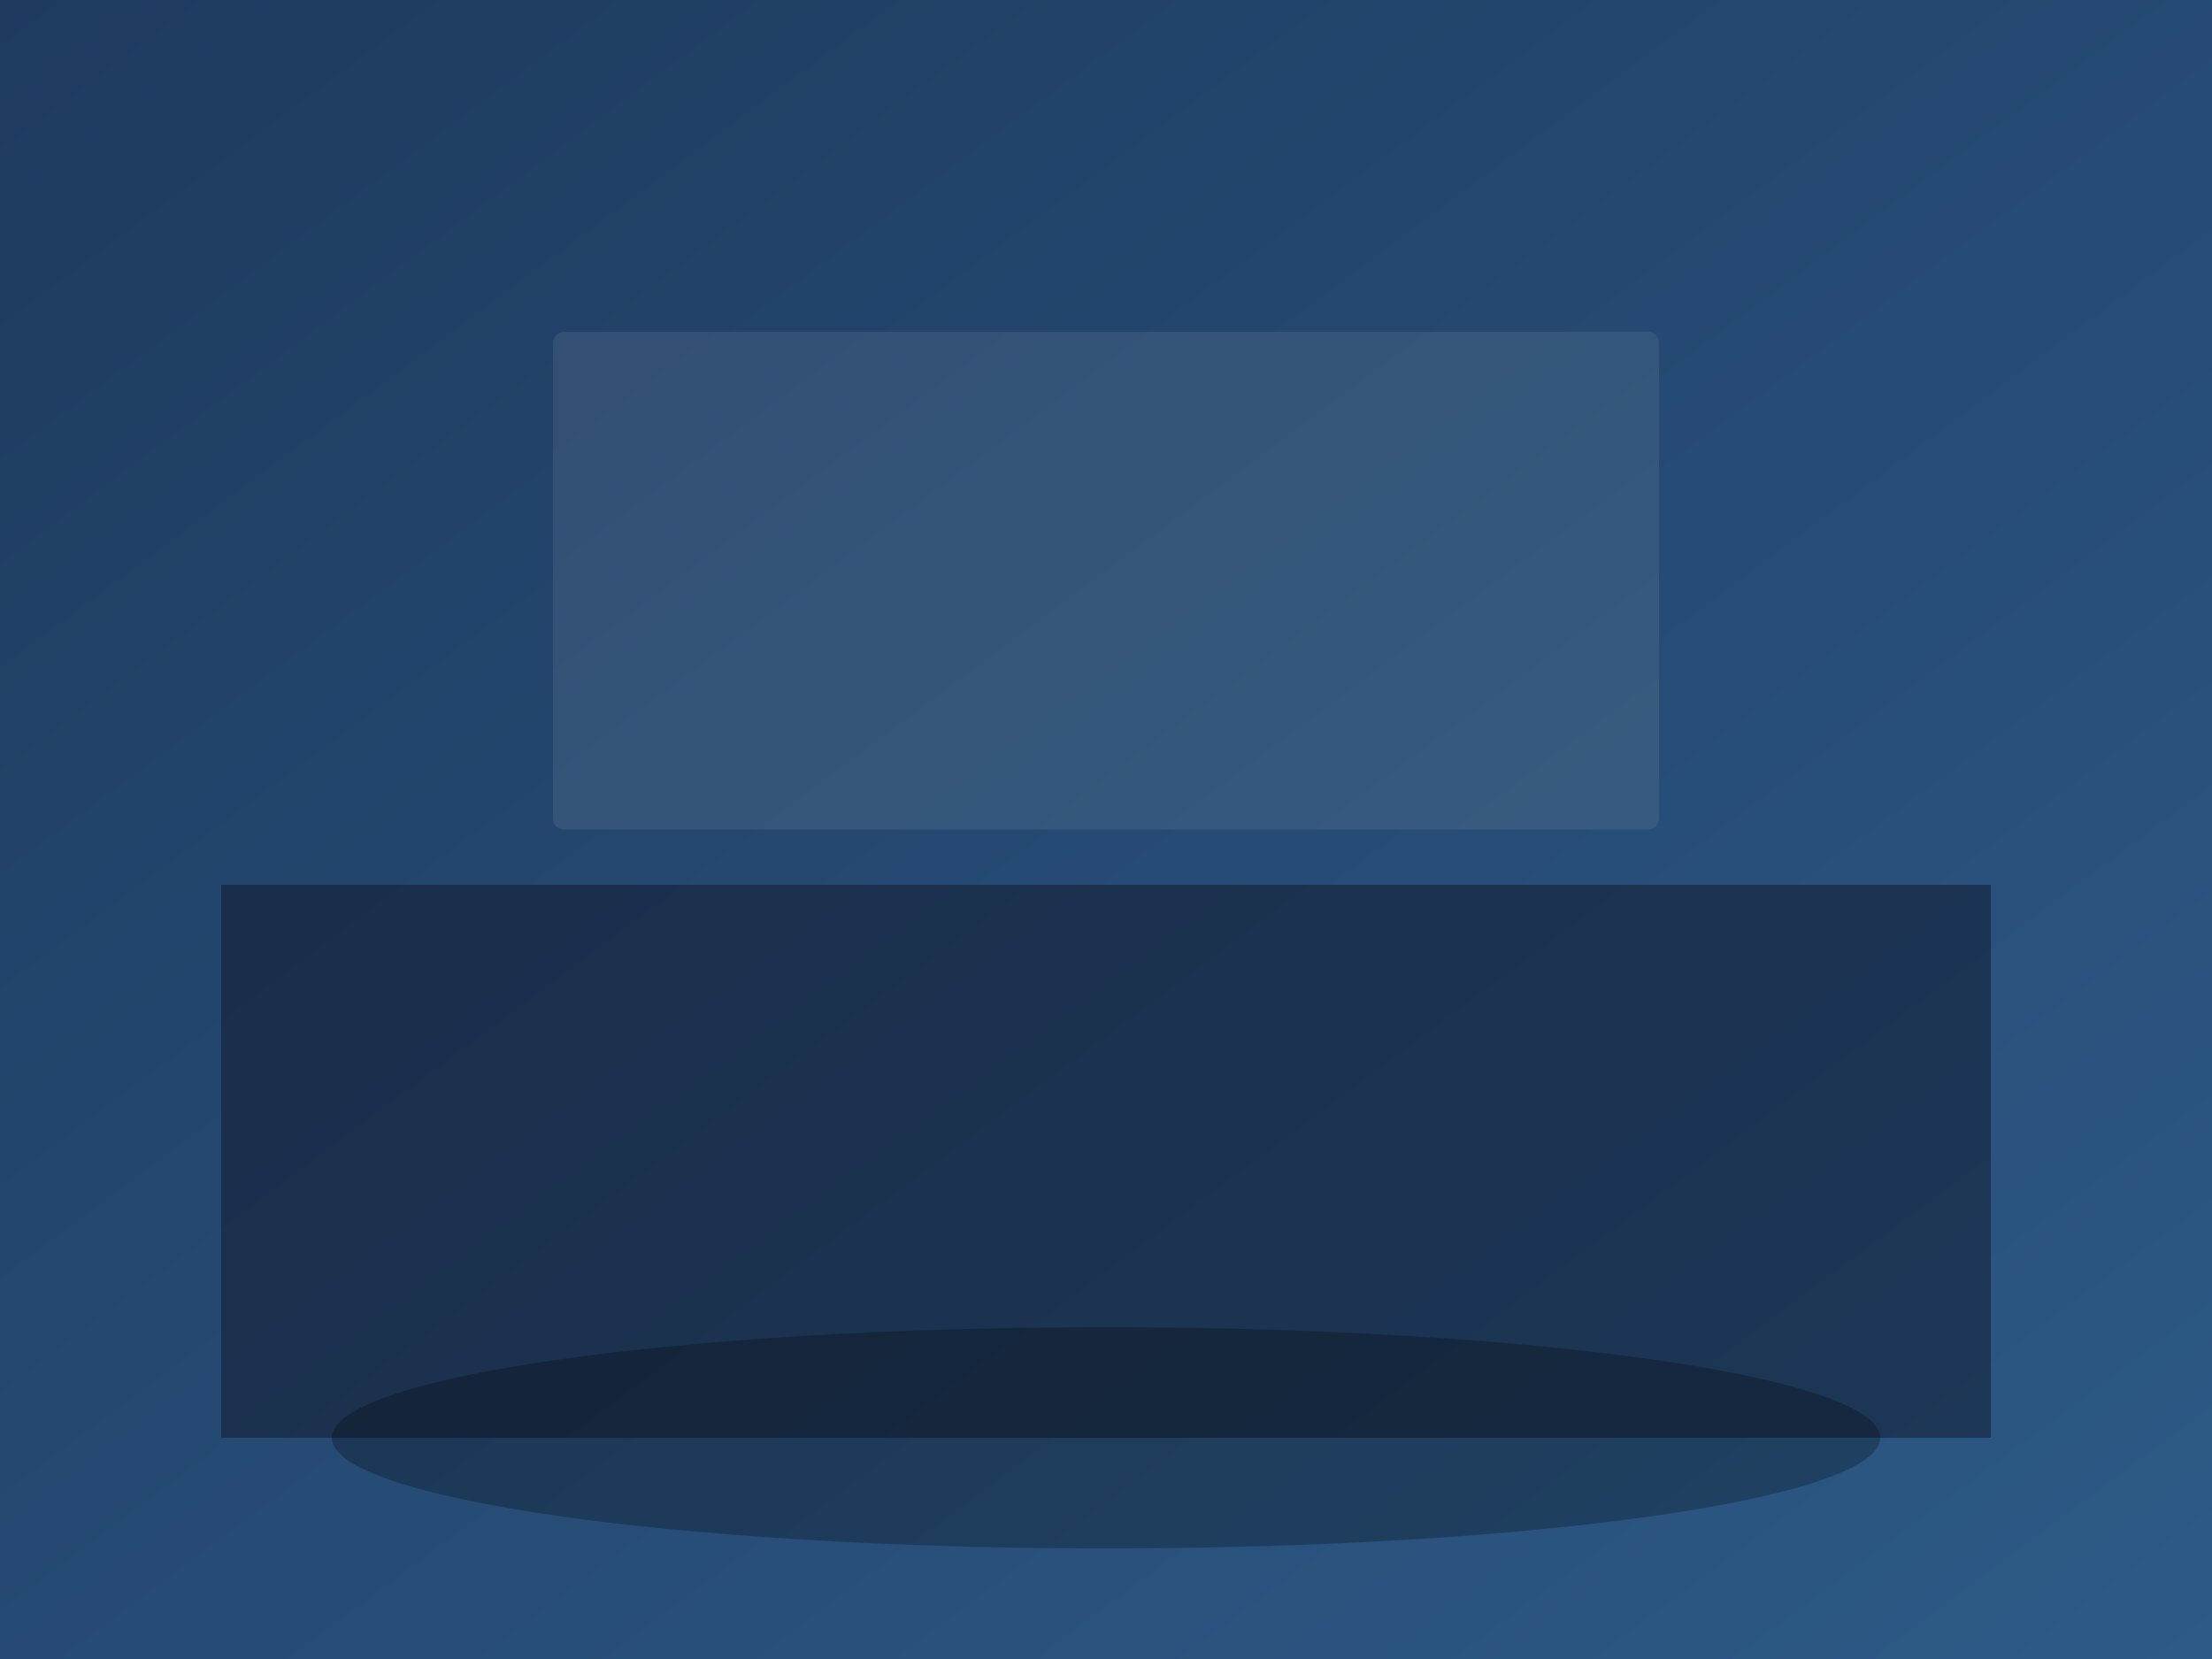
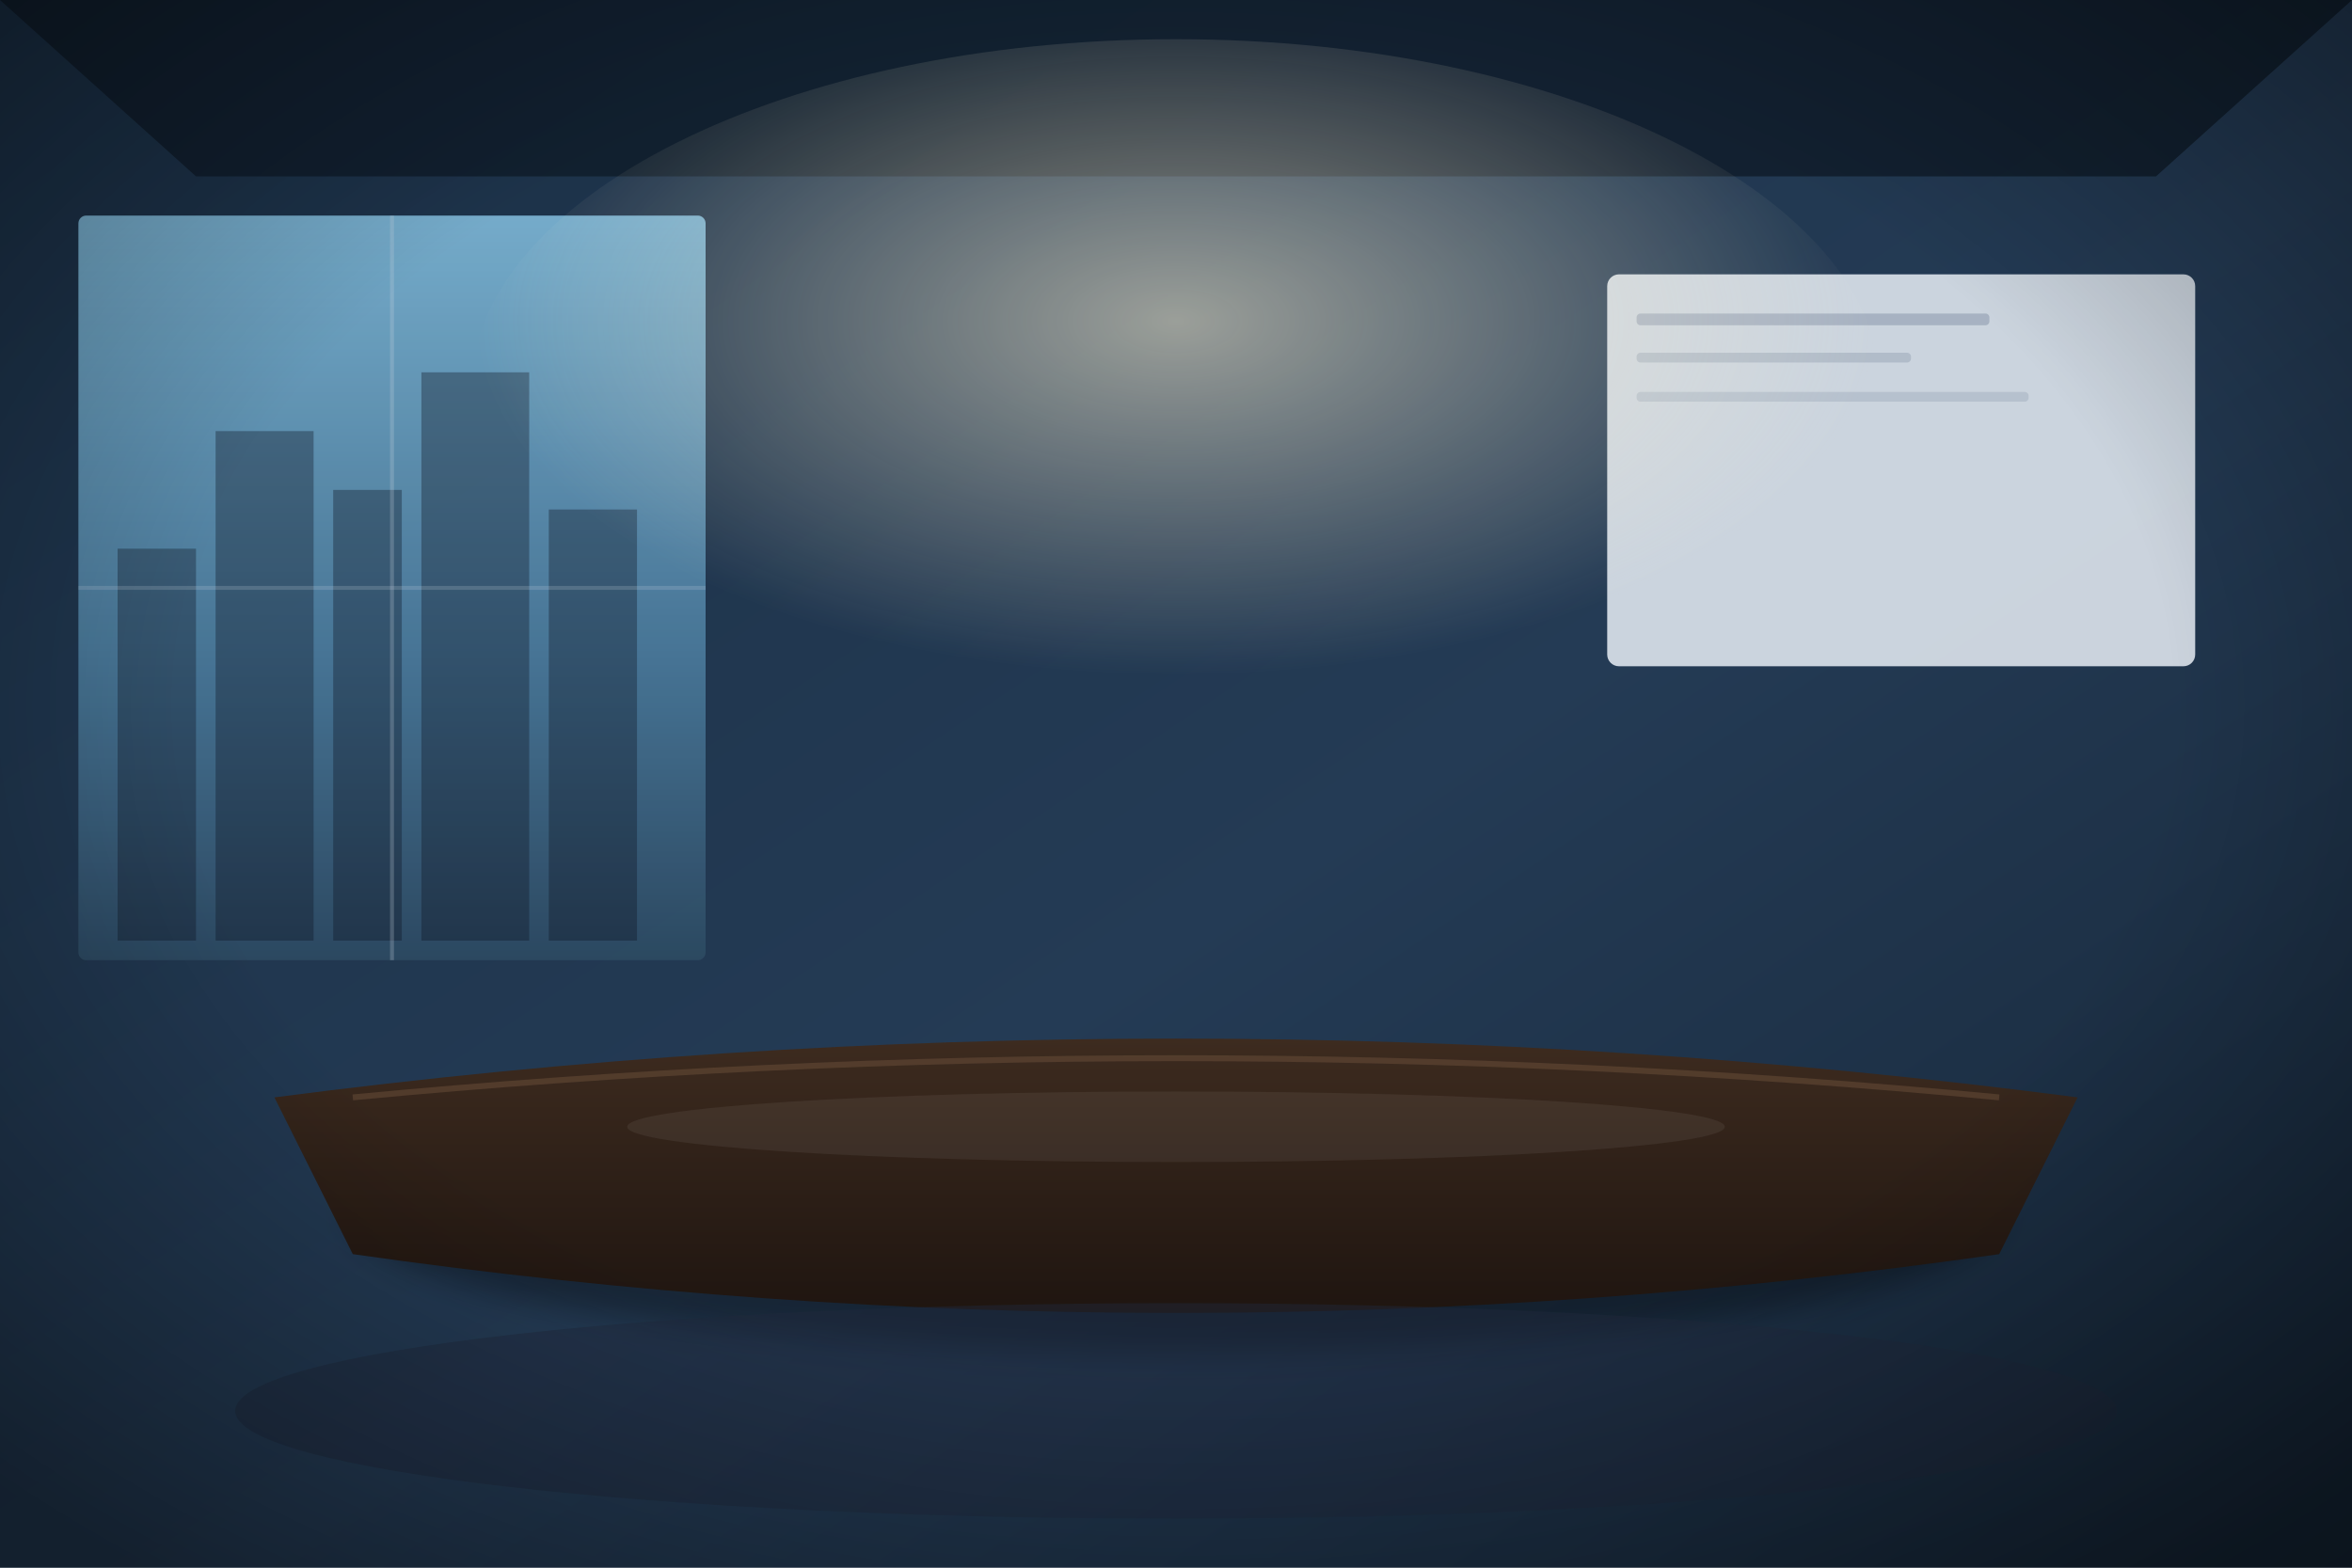
- <svg xmlns="http://www.w3.org/2000/svg" viewBox="0 0 800 600">
+ <svg xmlns="http://www.w3.org/2000/svg" viewBox="0 0 1200 800" preserveAspectRatio="xMidYMid slice">
  <defs>
    <linearGradient id="wall" x1="0%" y1="0%" x2="100%" y2="100%">
-       <stop offset="0%" stop-color="#1e3a5f" />
-       <stop offset="100%" stop-color="#2d5a87" />
+       <stop offset="0%" stop-color="#1a2f45" />
+       <stop offset="55%" stop-color="#243b55" />
+       <stop offset="100%" stop-color="#152536" />
    </linearGradient>
+     <linearGradient id="window" x1="0%" y1="0%" x2="0%" y2="100%">
+       <stop offset="0%" stop-color="#7eb8d8" />
+       <stop offset="60%" stop-color="#4a7a9b" />
+       <stop offset="100%" stop-color="#2d4a62" />
+     </linearGradient>
+     <linearGradient id="table" x1="0%" y1="0%" x2="0%" y2="100%">
+       <stop offset="0%" stop-color="#3d2b1f" />
+       <stop offset="100%" stop-color="#1f1510" />
+     </linearGradient>
+     <radialGradient id="lamp" cx="50%" cy="40%" r="50%">
+       <stop offset="0%" stop-color="#fff4d6" stop-opacity="0.55" />
+       <stop offset="100%" stop-color="#fff4d6" stop-opacity="0" />
+     </radialGradient>
+     <radialGradient id="vignette" cx="50%" cy="45%" r="70%">
+       <stop offset="60%" stop-color="#000" stop-opacity="0" />
+       <stop offset="100%" stop-color="#000" stop-opacity="0.45" />
+     </radialGradient>
+     <filter id="soft">
+       <feGaussianBlur stdDeviation="8" />
+     </filter>
  </defs>
-   <rect width="800" height="600" fill="url(#wall)" />
-   <rect x="80" y="320" width="640" height="200" fill="#0f172a" opacity="0.5" />
-   <rect x="200" y="120" width="400" height="180" fill="#94a3b8" opacity="0.15" rx="4" />
-   <ellipse cx="400" cy="520" rx="280" ry="40" fill="#000" opacity="0.25" />
+   <rect width="1200" height="800" fill="url(#wall)" />
+   <path d="M0 0 L1200 0 L1100 90 L100 90 Z" fill="#0f1c2a" opacity="0.85" />
+   <rect x="40" y="110" width="320" height="380" rx="4" fill="url(#window)" opacity="0.9" />
+   <g opacity="0.35" fill="#0b1220">
+     <rect x="60" y="280" width="40" height="200" />
+     <rect x="110" y="220" width="50" height="260" />
+     <rect x="170" y="250" width="35" height="230" />
+     <rect x="215" y="190" width="55" height="290" />
+     <rect x="280" y="260" width="45" height="220" />
+   </g>
+   <line x1="200" y1="110" x2="200" y2="490" stroke="#cbd5e1" stroke-opacity="0.25" stroke-width="2" />
+   <line x1="40" y1="300" x2="360" y2="300" stroke="#cbd5e1" stroke-opacity="0.2" stroke-width="2" />
+   <rect x="820" y="140" width="300" height="200" rx="6" fill="#e2e8f0" opacity="0.88" />
+   <rect x="835" y="160" width="180" height="6" rx="2" fill="#64748b" opacity="0.35" />
+   <rect x="835" y="180" width="140" height="5" rx="2" fill="#64748b" opacity="0.25" />
+   <rect x="835" y="200" width="200" height="5" rx="2" fill="#64748b" opacity="0.2" />
+   <ellipse cx="600" cy="620" rx="420" ry="70" fill="#000" opacity="0.35" filter="url(#soft)" />
+   <path d="M140 560 Q600 500 1060 560 L1020 640 Q600 700 180 640 Z" fill="url(#table)" />
+   <path d="M180 560 Q600 520 1020 560" stroke="#6b4f3a" stroke-width="3" fill="none" opacity="0.5" />
+   <ellipse cx="600" cy="575" rx="280" ry="18" fill="#fff" opacity="0.06" />
+   <ellipse cx="600" cy="200" rx="360" ry="180" fill="url(#lamp)" />
+   <ellipse cx="600" cy="720" rx="480" ry="55" fill="#1e293b" opacity="0.45" />
+   <rect width="1200" height="800" fill="url(#vignette)" />
</svg>
